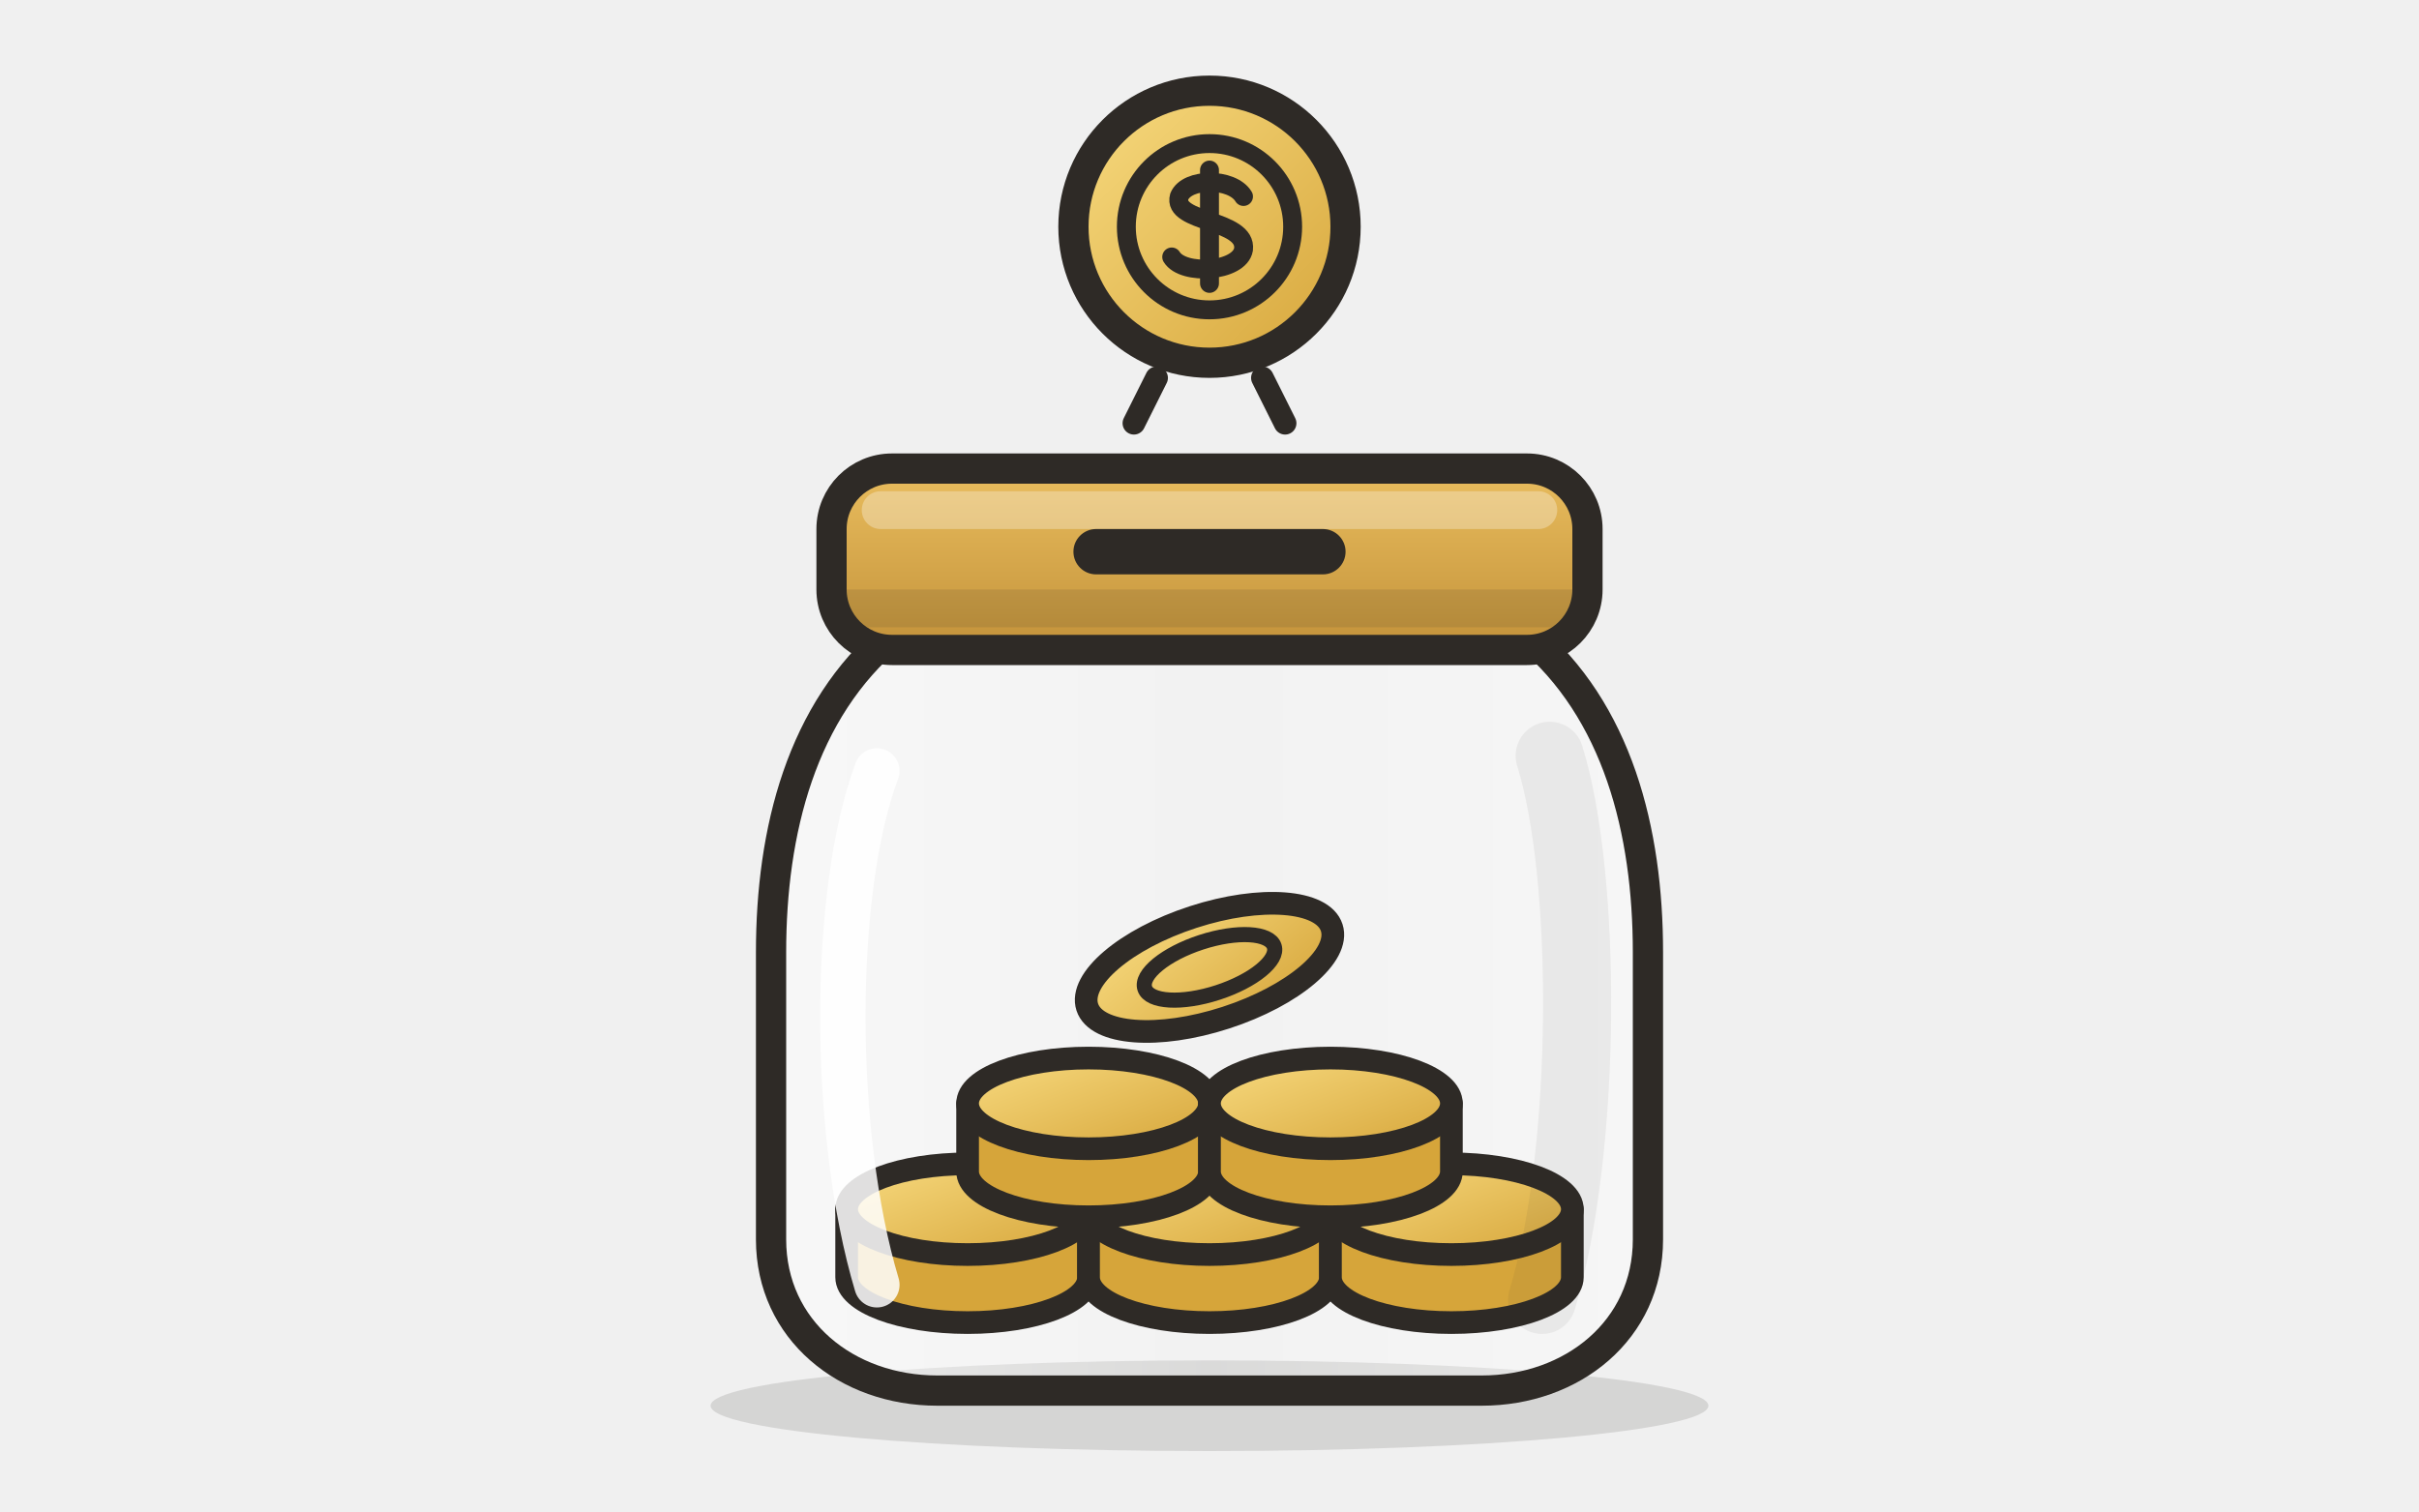
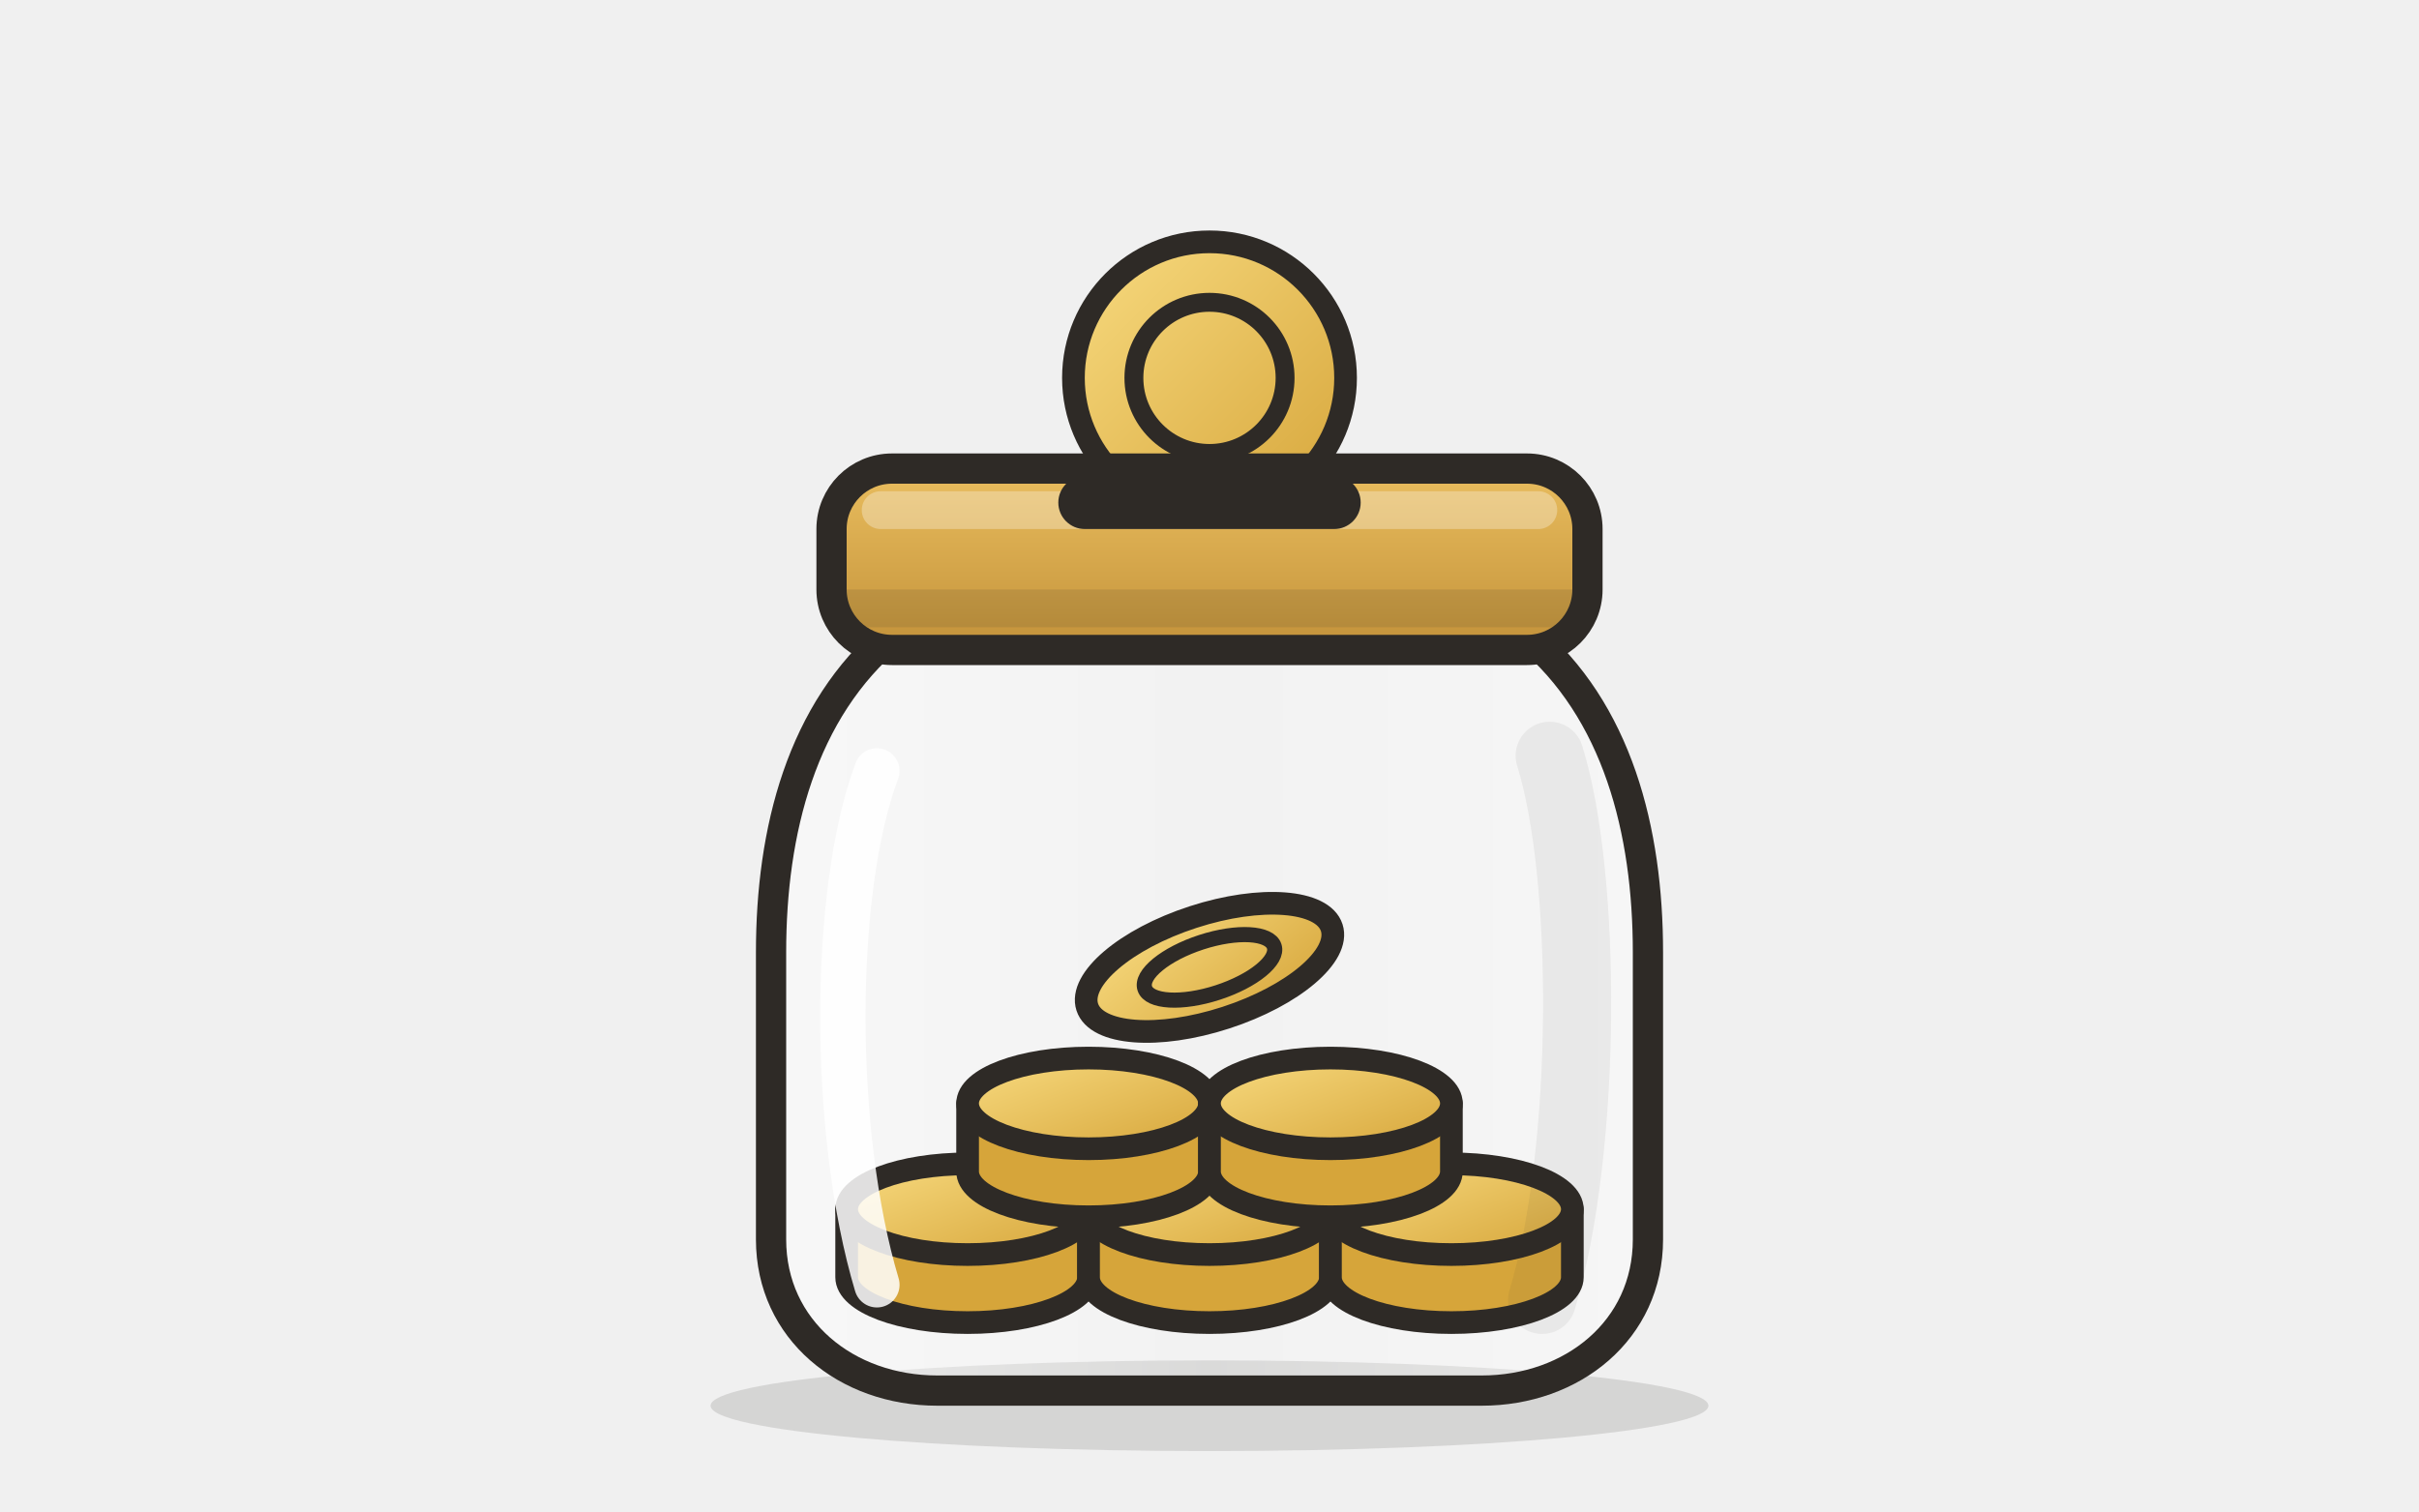
<svg xmlns="http://www.w3.org/2000/svg" viewBox="0 0 320 200">
  <defs>
    <linearGradient id="bp-taxes-lid" x1="0" y1="0" x2="0" y2="1">
      <stop offset="0" stop-color="#E9BD5E" />
      <stop offset="1" stop-color="#C3923A" />
    </linearGradient>
    <linearGradient id="bp-taxes-coin" x1="0" y1="0" x2="1" y2="1">
      <stop offset="0" stop-color="#F8DB80" />
      <stop offset="1" stop-color="#D6A53A" />
    </linearGradient>
    <linearGradient id="bp-taxes-glass" x1="0" y1="0" x2="1" y2="0">
      <stop offset="0" stop-color="#FFFFFF" stop-opacity=".5" />
      <stop offset=".5" stop-color="#FFFFFF" stop-opacity=".12" />
      <stop offset="1" stop-color="#FFFFFF" stop-opacity=".4" />
    </linearGradient>
  </defs>
  <g fill="none" stroke="#2E2A26" stroke-width="4" stroke-linecap="round" stroke-linejoin="round">
    <ellipse cx="160" cy="186" rx="66" ry="6" fill="#2E2A26" opacity=".14" stroke="none" />
    <path d="M118 84 C106 94 102 110 102 126 L102 164 C102 176 112 184 124 184 L196 184 C208 184 218 176 218 164 L218 126 C218 110 214 94 202 84 Z" fill="url(#bp-taxes-glass)" stroke="none" />
    <g stroke-width="3">
      <path d="M112 160 v9 a16 6 0 0 0 32 0 v-9" fill="#D6A53A" />
      <ellipse cx="128" cy="160" rx="16" ry="6" fill="url(#bp-taxes-coin)" />
      <path d="M144 160 v9 a16 6 0 0 0 32 0 v-9" fill="#D6A53A" />
      <ellipse cx="160" cy="160" rx="16" ry="6" fill="url(#bp-taxes-coin)" />
      <path d="M176 160 v9 a16 6 0 0 0 32 0 v-9" fill="#D6A53A" />
      <ellipse cx="192" cy="160" rx="16" ry="6" fill="url(#bp-taxes-coin)" />
      <path d="M128 146 v9 a16 6 0 0 0 32 0 v-9" fill="#D6A53A" />
      <ellipse cx="144" cy="146" rx="16" ry="6" fill="url(#bp-taxes-coin)" />
      <path d="M160 146 v9 a16 6 0 0 0 32 0 v-9" fill="#D6A53A" />
      <ellipse cx="176" cy="146" rx="16" ry="6" fill="url(#bp-taxes-coin)" />
      <g transform="translate(160 128) rotate(-18)">
        <ellipse cx="0" cy="0" rx="17" ry="7" fill="url(#bp-taxes-coin)" />
        <ellipse cx="0" cy="0" rx="9" ry="3.5" stroke-width="2" />
      </g>
    </g>
    <path d="M116 102 C110 118 110 150 116 170" stroke="#FFFFFF" stroke-width="6" opacity=".85" />
    <path d="M205 100 C210 116 210 152 204 172" stroke="#2E2A26" stroke-width="9" opacity=".07" />
    <path d="M118 84 C106 94 102 110 102 126 L102 164 C102 176 112 184 124 184 L196 184 C208 184 218 176 218 164 L218 126 C218 110 214 94 202 84" />
+     <circle cx="160" cy="50" r="18" fill="url(#bp-taxes-coin)" stroke-width="3" />
+     <circle cx="160" cy="50" r="10" stroke-width="2.5" />
    <rect x="110" y="62" width="100" height="24" rx="8" fill="url(#bp-taxes-lid)" />
    <rect x="114" y="65" width="92" height="5" rx="2.5" fill="#FFFFFF" opacity=".3" stroke="none" />
    <rect x="110" y="78" width="100" height="5" fill="#2E2A26" opacity=".12" stroke="none" />
-     <rect x="142" y="70" width="36" height="6" rx="3" fill="#2E2A26" stroke="none" />
-     <circle cx="160" cy="30" r="18" fill="url(#bp-taxes-coin)" />
-     <circle cx="160" cy="30" r="11" stroke-width="2.5" />
-     <path d="M160 22.5 V37.5 M164.5 26 C163 23.5 157 23.5 156 26 C155 29.5 165 29 164.5 33 C164 36 156.5 36.5 155 34" stroke-width="2.5" />
-     <path d="M153 50 L150 56 M167 50 L170 56" stroke-width="3" />
+     <rect x="140" y="63" width="40" height="7" rx="3.5" fill="#2E2A26" stroke="none" />
  </g>
</svg>
